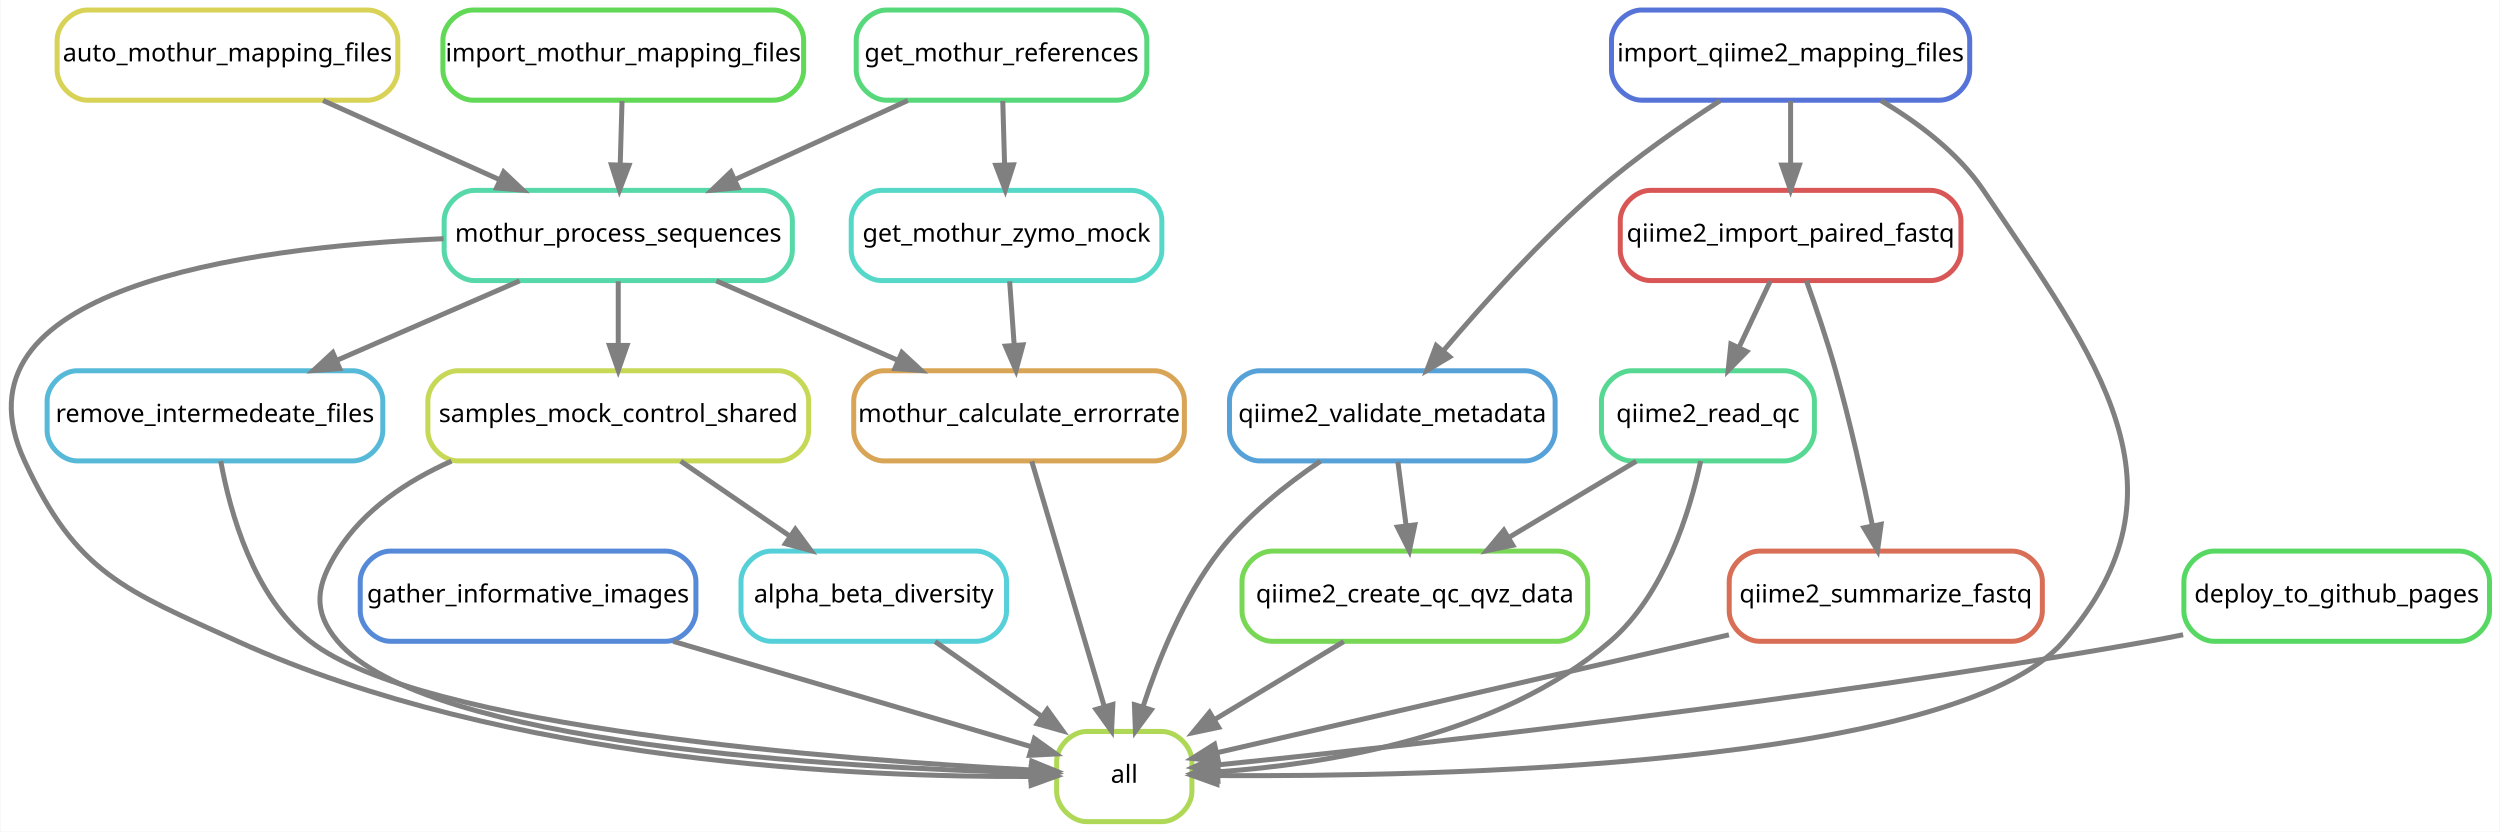
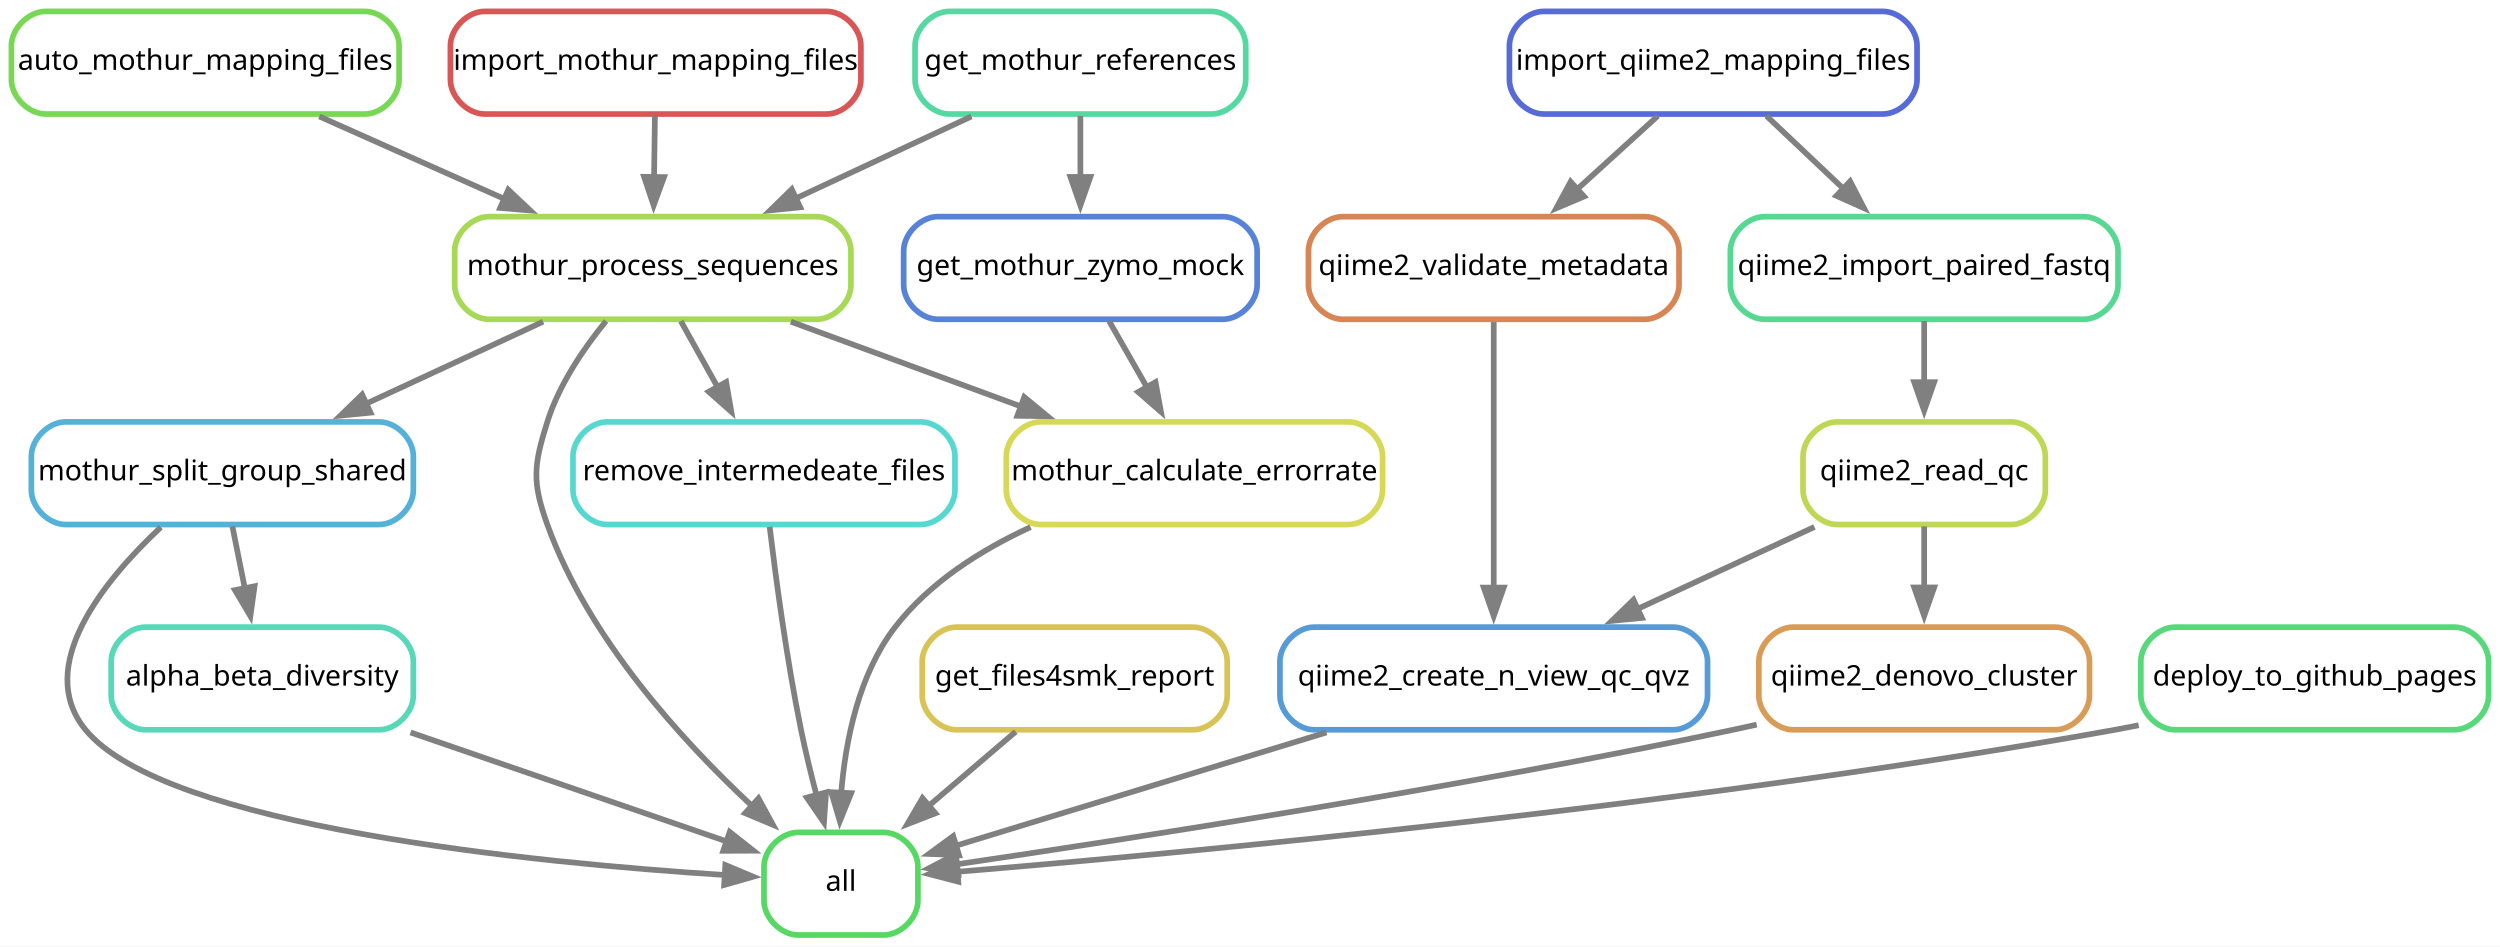
- <svg xmlns="http://www.w3.org/2000/svg" width="998pt" height="332pt" viewBox="0.00 0.00 997.61 332.00">
+ <svg xmlns="http://www.w3.org/2000/svg" width="877pt" height="332pt" viewBox="0.00 0.00 877.00 332.00">
  <g id="graph0" class="graph" transform="scale(1 1) rotate(0) translate(4 328)">
-     <polygon fill="white" stroke="none" points="-4,4 -4,-328 993.61,-328 993.61,4 -4,4" />
+     <polygon fill="white" stroke="none" points="-4,4 -4,-328 873,-328 873,4 -4,4" />
    <g id="node1" class="node">
-       <path fill="none" stroke="#afd856" stroke-width="2" d="M459.61,-36C459.61,-36 429.61,-36 429.61,-36 423.61,-36 417.61,-30 417.61,-24 417.61,-24 417.61,-12 417.61,-12 417.61,-6 423.61,0 429.61,0 429.61,0 459.61,0 459.61,0 465.61,0 471.61,-6 471.61,-12 471.61,-12 471.61,-24 471.61,-24 471.61,-30 465.61,-36 459.61,-36" />
-       <text text-anchor="middle" x="444.61" y="-15.5" font-family="sans" font-size="10.00">all</text>
+       <path fill="none" stroke="#56d863" stroke-width="2" d="M306,-36C306,-36 276,-36 276,-36 270,-36 264,-30 264,-24 264,-24 264,-12 264,-12 264,-6 270,0 276,0 276,0 306,0 306,0 312,0 318,-6 318,-12 318,-12 318,-24 318,-24 318,-30 312,-36 306,-36" />
+       <text text-anchor="middle" x="291" y="-15.5" font-family="sans" font-size="10.00">all</text>
    </g>
    <g id="node2" class="node">
-       <path fill="none" stroke="#56d8a9" stroke-width="2" d="M300.11,-252C300.11,-252 185.11,-252 185.11,-252 179.11,-252 173.11,-246 173.11,-240 173.11,-240 173.11,-228 173.11,-228 173.11,-222 179.11,-216 185.11,-216 185.11,-216 300.11,-216 300.11,-216 306.11,-216 312.11,-222 312.11,-228 312.11,-228 312.11,-240 312.11,-240 312.11,-246 306.11,-252 300.11,-252" />
-       <text text-anchor="middle" x="242.61" y="-231.5" font-family="sans" font-size="10.00">mothur_process_sequences</text>
+       <path fill="none" stroke="#a7d856" stroke-width="2" d="M282.5,-252C282.5,-252 167.5,-252 167.5,-252 161.5,-252 155.5,-246 155.5,-240 155.5,-240 155.5,-228 155.5,-228 155.5,-222 161.5,-216 167.5,-216 167.5,-216 282.5,-216 282.5,-216 288.5,-216 294.5,-222 294.5,-228 294.5,-228 294.5,-240 294.5,-240 294.5,-246 288.5,-252 282.5,-252" />
+       <text text-anchor="middle" x="225" y="-231.5" font-family="sans" font-size="10.00">mothur_process_sequences</text>
+     </g>
+     <g id="edge6" class="edge">
+       <path fill="none" stroke="grey" stroke-width="2" d="M208.58,-215.37C200.7,-205.71 192.11,-193.06 188,-180 183.2,-164.74 182.59,-159.06 188,-144 202.26,-104.28 235.2,-68.17 260.01,-45.09" />
+       <polygon fill="grey" stroke="grey" stroke-width="2" points="262.08,-47.94 267.16,-38.64 257.39,-42.74 262.08,-47.94" />
+     </g>
+     <g id="node6" class="node">
+       <path fill="none" stroke="#d6d856" stroke-width="2" d="M469,-180C469,-180 361,-180 361,-180 355,-180 349,-174 349,-168 349,-168 349,-156 349,-156 349,-150 355,-144 361,-144 361,-144 469,-144 469,-144 475,-144 481,-150 481,-156 481,-156 481,-168 481,-168 481,-174 475,-180 469,-180" />
+       <text text-anchor="middle" x="415" y="-159.5" font-family="sans" font-size="10.00">mothur_calculate_errorrate</text>
+     </g>
+     <g id="edge14" class="edge">
+       <path fill="none" stroke="grey" stroke-width="2" d="M273.44,-215.15C298.02,-206.1 328.13,-195.01 354.25,-185.38" />
+       <polygon fill="grey" stroke="grey" stroke-width="2" points="355.31,-188.72 363.48,-181.98 352.89,-182.15 355.31,-188.72" />
+     </g>
+     <g id="node8" class="node">
+       <path fill="none" stroke="#56d8d0" stroke-width="2" d="M319,-180C319,-180 209,-180 209,-180 203,-180 197,-174 197,-168 197,-168 197,-156 197,-156 197,-150 203,-144 209,-144 209,-144 319,-144 319,-144 325,-144 331,-150 331,-156 331,-156 331,-168 331,-168 331,-174 325,-180 319,-180" />
+       <text text-anchor="middle" x="264" y="-159.5" font-family="sans" font-size="10.00">remove_intermedeate_files</text>
+     </g>
+     <g id="edge16" class="edge">
+       <path fill="none" stroke="grey" stroke-width="2" d="M234.84,-215.34C238.74,-208.34 243.32,-200.12 247.69,-192.28" />
+       <polygon fill="grey" stroke="grey" stroke-width="2" points="250.74,-193.99 252.55,-183.55 244.63,-190.58 250.74,-193.99" />
+     </g>
+     <g id="node10" class="node">
+       <path fill="none" stroke="#56b1d8" stroke-width="2" d="M129,-180C129,-180 19,-180 19,-180 13,-180 7,-174 7,-168 7,-168 7,-156 7,-156 7,-150 13,-144 19,-144 19,-144 129,-144 129,-144 135,-144 141,-150 141,-156 141,-156 141,-168 141,-168 141,-174 135,-180 129,-180" />
+       <text text-anchor="middle" x="74" y="-159.5" font-family="sans" font-size="10.00">mothur_split_group_shared</text>
+     </g>
+     <g id="edge17" class="edge">
+       <path fill="none" stroke="grey" stroke-width="2" d="M186.51,-215.15C167.59,-206.38 144.55,-195.71 124.26,-186.3" />
+       <polygon fill="grey" stroke="grey" stroke-width="2" points="125.98,-183.24 115.43,-182.21 123.03,-189.59 125.98,-183.24" />
+     </g>
+     <g id="node3" class="node">
+       <path fill="none" stroke="#78d856" stroke-width="2" d="M124,-324C124,-324 12,-324 12,-324 6,-324 0,-318 0,-312 0,-312 0,-300 0,-300 0,-294 6,-288 12,-288 12,-288 124,-288 124,-288 130,-288 136,-294 136,-300 136,-300 136,-312 136,-312 136,-318 130,-324 124,-324" />
+       <text text-anchor="middle" x="68" y="-303.5" font-family="sans" font-size="10.00">auto_mothur_mapping_files</text>
+     </g>
+     <g id="edge10" class="edge">
+       <path fill="none" stroke="grey" stroke-width="2" d="M108.02,-287.15C127.79,-278.34 151.87,-267.61 173.04,-258.17" />
+       <polygon fill="grey" stroke="grey" stroke-width="2" points="174.3,-261.44 182.01,-254.17 171.45,-255.04 174.3,-261.44" />
+     </g>
+     <g id="node4" class="node">
+       <path fill="none" stroke="#56d8a2" stroke-width="2" d="M421,-324C421,-324 329,-324 329,-324 323,-324 317,-318 317,-312 317,-312 317,-300 317,-300 317,-294 323,-288 329,-288 329,-288 421,-288 421,-288 427,-288 433,-294 433,-300 433,-300 433,-312 433,-312 433,-318 427,-324 421,-324" />
+       <text text-anchor="middle" x="375" y="-303.5" font-family="sans" font-size="10.00">get_mothur_references</text>
+     </g>
+     <g id="edge11" class="edge">
+       <path fill="none" stroke="grey" stroke-width="2" d="M336.76,-287.15C318.06,-278.43 295.3,-267.81 275.21,-258.43" />
+       <polygon fill="grey" stroke="grey" stroke-width="2" points="276.72,-255.27 266.17,-254.21 273.75,-261.61 276.72,-255.27" />
+     </g>
+     <g id="node7" class="node">
+       <path fill="none" stroke="#5682d8" stroke-width="2" d="M425,-252C425,-252 325,-252 325,-252 319,-252 313,-246 313,-240 313,-240 313,-228 313,-228 313,-222 319,-216 325,-216 325,-216 425,-216 425,-216 431,-216 437,-222 437,-228 437,-228 437,-240 437,-240 437,-246 431,-252 425,-252" />
+       <text text-anchor="middle" x="375" y="-231.5" font-family="sans" font-size="10.00">get_mothur_zymo_mock</text>
+     </g>
+     <g id="edge15" class="edge">
+       <path fill="none" stroke="grey" stroke-width="2" d="M375,-287.34C375,-280.75 375,-273.08 375,-265.67" />
+       <polygon fill="grey" stroke="grey" stroke-width="2" points="378.5,-265.93 375,-255.93 371.5,-265.93 378.5,-265.93" />
+     </g>
+     <g id="node5" class="node">
+       <path fill="none" stroke="#d85656" stroke-width="2" d="M286,-324C286,-324 166,-324 166,-324 160,-324 154,-318 154,-312 154,-312 154,-300 154,-300 154,-294 160,-288 166,-288 166,-288 286,-288 286,-288 292,-288 298,-294 298,-300 298,-300 298,-312 298,-312 298,-318 292,-324 286,-324" />
+       <text text-anchor="middle" x="226" y="-303.5" font-family="sans" font-size="10.00">import_mothur_mapping_files</text>
+     </g>
+     <g id="edge12" class="edge">
+       <path fill="none" stroke="grey" stroke-width="2" d="M225.75,-287.34C225.65,-280.75 225.54,-273.08 225.44,-265.67" />
+       <polygon fill="grey" stroke="grey" stroke-width="2" points="228.94,-265.88 225.3,-255.93 221.94,-265.98 228.94,-265.88" />
+     </g>
+     <g id="edge3" class="edge">
+       <path fill="none" stroke="grey" stroke-width="2" d="M357.52,-143.09C339.91,-134.98 322.03,-123.61 310,-108 297.25,-91.47 292.6,-68.29 291.09,-49.74" />
+       <polygon fill="grey" stroke="grey" stroke-width="2" points="294.59,-49.76 290.61,-39.94 287.6,-50.1 294.59,-49.76" />
+     </g>
+     <g id="edge13" class="edge">
+       <path fill="none" stroke="grey" stroke-width="2" d="M385.09,-215.34C389.14,-208.26 393.9,-199.92 398.43,-192" />
+       <polygon fill="grey" stroke="grey" stroke-width="2" points="401.35,-193.95 403.27,-183.53 395.27,-190.48 401.35,-193.95" />
+     </g>
+     <g id="edge4" class="edge">
+       <path fill="none" stroke="grey" stroke-width="2" d="M266,-143.17C268.17,-125.12 272,-96.48 277,-72 278.54,-64.45 280.51,-56.37 282.48,-48.85" />
+       <polygon fill="grey" stroke="grey" stroke-width="2" points="285.79,-50.04 285.04,-39.47 279.03,-48.2 285.79,-50.04" />
+     </g>
+     <g id="node9" class="node">
+       <path fill="none" stroke="#d8c356" stroke-width="2" d="M414.5,-108C414.5,-108 331.5,-108 331.5,-108 325.5,-108 319.5,-102 319.5,-96 319.5,-96 319.5,-84 319.5,-84 319.5,-78 325.5,-72 331.5,-72 331.5,-72 414.5,-72 414.5,-72 420.5,-72 426.5,-78 426.5,-84 426.5,-84 426.5,-96 426.5,-96 426.5,-102 420.5,-108 414.5,-108" />
+       <text text-anchor="middle" x="373" y="-87.5" font-family="sans" font-size="10.00">get_files4smk_report</text>
    </g>
    <g id="edge2" class="edge">
-       <path fill="none" stroke="grey" stroke-width="2" d="M172.89,-232.71C92.08,-229.23 -26.22,-212.69 5.61,-144 26.43,-99.08 45.52,-92.45 90.61,-72 198.06,-23.28 340.82,-17.67 407.44,-18.03" />
-       <polygon fill="grey" stroke="grey" stroke-width="2" points="407.42,-21.53 417.46,-18.13 407.49,-14.53 407.42,-21.53" />
+       <path fill="none" stroke="grey" stroke-width="2" d="M352.31,-71.34C343.06,-63.44 331.96,-53.96 321.76,-45.26" />
+       <polygon fill="grey" stroke="grey" stroke-width="2" points="324.15,-42.7 314.27,-38.87 319.61,-48.02 324.15,-42.7" />
    </g>
-     <g id="node6" class="node">
-       <path fill="none" stroke="#d8a456" stroke-width="2" d="M456.61,-180C456.61,-180 348.61,-180 348.61,-180 342.61,-180 336.61,-174 336.61,-168 336.61,-168 336.61,-156 336.61,-156 336.61,-150 342.61,-144 348.61,-144 348.61,-144 456.61,-144 456.61,-144 462.61,-144 468.61,-150 468.61,-156 468.61,-156 468.61,-168 468.61,-168 468.61,-174 462.61,-180 456.61,-180" />
-       <text text-anchor="middle" x="402.61" y="-159.5" font-family="sans" font-size="10.00">mothur_calculate_errorrate</text>
+     <g id="edge7" class="edge">
+       <path fill="none" stroke="grey" stroke-width="2" d="M52.42,-143.06C32.28,-124.16 7.86,-94.13 26,-72 53.9,-37.97 183.19,-25.35 250.31,-21.04" />
+       <polygon fill="grey" stroke="grey" stroke-width="2" points="250.45,-24.54 260.22,-20.45 250.03,-17.55 250.45,-24.54" />
    </g>
-     <g id="edge17" class="edge">
-       <path fill="none" stroke="grey" stroke-width="2" d="M281.75,-215.88C303.63,-206.31 331.07,-194.3 354.28,-184.15" />
-       <polygon fill="grey" stroke="grey" stroke-width="2" points="355.84,-187.28 363.6,-180.07 353.04,-180.87 355.84,-187.28" />
+     <g id="node11" class="node">
+       <path fill="none" stroke="#56d8b9" stroke-width="2" d="M129,-108C129,-108 47,-108 47,-108 41,-108 35,-102 35,-96 35,-96 35,-84 35,-84 35,-78 41,-72 47,-72 47,-72 129,-72 129,-72 135,-72 141,-78 141,-84 141,-84 141,-96 141,-96 141,-102 135,-108 129,-108" />
+       <text text-anchor="middle" x="88" y="-87.5" font-family="sans" font-size="10.00">alpha_beta_diversity</text>
    </g>
-     <g id="node8" class="node">
-       <path fill="none" stroke="#56b9d8" stroke-width="2" d="M136.61,-180C136.61,-180 26.61,-180 26.61,-180 20.61,-180 14.61,-174 14.61,-168 14.61,-168 14.61,-156 14.61,-156 14.61,-150 20.61,-144 26.61,-144 26.61,-144 136.61,-144 136.61,-144 142.61,-144 148.61,-150 148.61,-156 148.61,-156 148.61,-168 148.61,-168 148.61,-174 142.61,-180 136.61,-180" />
-       <text text-anchor="middle" x="81.61" y="-159.5" font-family="sans" font-size="10.00">remove_intermedeate_files</text>
+     <g id="edge18" class="edge">
+       <path fill="none" stroke="grey" stroke-width="2" d="M77.53,-143.34C78.85,-136.75 80.38,-129.08 81.87,-121.67" />
+       <polygon fill="grey" stroke="grey" stroke-width="2" points="85.3,-122.36 83.83,-111.87 78.43,-120.99 85.3,-122.36" />
+     </g>
+     <g id="edge5" class="edge">
+       <path fill="none" stroke="grey" stroke-width="2" d="M140.01,-71.06C174.65,-59.12 219.47,-43.67 251.25,-32.71" />
+       <polygon fill="grey" stroke="grey" stroke-width="2" points="251.99,-36.15 260.31,-29.58 249.71,-29.53 251.99,-36.15" />
+     </g>
+     <g id="node12" class="node">
+       <path fill="none" stroke="#569ad8" stroke-width="2" d="M583,-108C583,-108 457,-108 457,-108 451,-108 445,-102 445,-96 445,-96 445,-84 445,-84 445,-78 451,-72 457,-72 457,-72 583,-72 583,-72 589,-72 595,-78 595,-84 595,-84 595,-96 595,-96 595,-102 589,-108 583,-108" />
+       <text text-anchor="middle" x="520" y="-87.5" font-family="sans" font-size="10.00">qiime2_create_n_view_qc_qvz</text>
+     </g>
+     <g id="edge8" class="edge">
+       <path fill="none" stroke="grey" stroke-width="2" d="M461.32,-71.06C420.61,-58.62 367.42,-42.36 331.39,-31.35" />
+       <polygon fill="grey" stroke="grey" stroke-width="2" points="332.43,-28 321.84,-28.43 330.38,-34.7 332.43,-28" />
+     </g>
+     <g id="node13" class="node">
+       <path fill="none" stroke="#d88556" stroke-width="2" d="M573,-252C573,-252 467,-252 467,-252 461,-252 455,-246 455,-240 455,-240 455,-228 455,-228 455,-222 461,-216 467,-216 467,-216 573,-216 573,-216 579,-216 585,-222 585,-228 585,-228 585,-240 585,-240 585,-246 579,-252 573,-252" />
+       <text text-anchor="middle" x="520" y="-231.5" font-family="sans" font-size="10.00">qiime2_validate_metadata</text>
+     </g>
+     <g id="edge20" class="edge">
+       <path fill="none" stroke="grey" stroke-width="2" d="M520,-215.02C520,-191.54 520,-150.11 520,-121.64" />
+       <polygon fill="grey" stroke="grey" stroke-width="2" points="523.5,-121.87 520,-111.87 516.5,-121.87 523.5,-121.87" />
+     </g>
+     <g id="node14" class="node">
+       <path fill="none" stroke="#566bd8" stroke-width="2" d="M656.5,-324C656.5,-324 537.5,-324 537.5,-324 531.5,-324 525.5,-318 525.5,-312 525.5,-312 525.5,-300 525.5,-300 525.5,-294 531.5,-288 537.5,-288 537.5,-288 656.5,-288 656.5,-288 662.5,-288 668.5,-294 668.5,-300 668.5,-300 668.5,-312 668.5,-312 668.5,-318 662.5,-324 656.5,-324" />
+       <text text-anchor="middle" x="597" y="-303.5" font-family="sans" font-size="10.00">import_qiime2_mapping_files</text>
+     </g>
+     <g id="edge21" class="edge">
+       <path fill="none" stroke="grey" stroke-width="2" d="M577.57,-287.34C568.97,-279.52 558.68,-270.16 549.19,-261.53" />
+       <polygon fill="grey" stroke="grey" stroke-width="2" points="551.69,-259.07 541.93,-254.94 546.98,-264.25 551.69,-259.07" />
+     </g>
+     <g id="node16" class="node">
+       <path fill="none" stroke="#56d892" stroke-width="2" d="M727,-252C727,-252 615,-252 615,-252 609,-252 603,-246 603,-240 603,-240 603,-228 603,-228 603,-222 609,-216 615,-216 615,-216 727,-216 727,-216 733,-216 739,-222 739,-228 739,-228 739,-240 739,-240 739,-246 733,-252 727,-252" />
+       <text text-anchor="middle" x="671" y="-231.5" font-family="sans" font-size="10.00">qiime2_import_paired_fastq</text>
+     </g>
+     <g id="edge23" class="edge">
+       <path fill="none" stroke="grey" stroke-width="2" d="M615.67,-287.34C623.85,-279.6 633.62,-270.36 642.66,-261.81" />
+       <polygon fill="grey" stroke="grey" stroke-width="2" points="645.02,-264.4 649.88,-254.98 640.21,-259.31 645.02,-264.4" />
+     </g>
+     <g id="node15" class="node">
+       <path fill="none" stroke="#bed856" stroke-width="2" d="M701.5,-180C701.5,-180 640.5,-180 640.5,-180 634.5,-180 628.5,-174 628.5,-168 628.5,-168 628.5,-156 628.5,-156 628.5,-150 634.5,-144 640.5,-144 640.5,-144 701.5,-144 701.5,-144 707.5,-144 713.5,-150 713.5,-156 713.5,-156 713.5,-168 713.5,-168 713.5,-174 707.5,-180 701.5,-180" />
+       <text text-anchor="middle" x="671" y="-159.5" font-family="sans" font-size="10.00">qiime2_read_qc</text>
    </g>
    <g id="edge19" class="edge">
-       <path fill="none" stroke="grey" stroke-width="2" d="M203.23,-215.88C181.22,-206.31 153.6,-194.3 130.25,-184.15" />
-       <polygon fill="grey" stroke="grey" stroke-width="2" points="131.44,-180.85 120.87,-180.07 128.65,-187.27 131.44,-180.85" />
+       <path fill="none" stroke="grey" stroke-width="2" d="M632.51,-143.15C613.59,-134.38 590.55,-123.71 570.26,-114.3" />
+       <polygon fill="grey" stroke="grey" stroke-width="2" points="571.98,-111.24 561.43,-110.21 569.03,-117.59 571.98,-111.24" />
    </g>
-     <g id="node10" class="node">
-       <path fill="none" stroke="#c6d856" stroke-width="2" d="M306.61,-180C306.61,-180 178.61,-180 178.61,-180 172.61,-180 166.61,-174 166.61,-168 166.61,-168 166.61,-156 166.61,-156 166.61,-150 172.61,-144 178.61,-144 178.61,-144 306.61,-144 306.61,-144 312.61,-144 318.61,-150 318.61,-156 318.61,-156 318.61,-168 318.61,-168 318.61,-174 312.61,-180 306.61,-180" />
-       <text text-anchor="middle" x="242.61" y="-159.5" font-family="sans" font-size="10.00">samples_mock_control_shared</text>
+     <g id="node17" class="node">
+       <path fill="none" stroke="#d89c56" stroke-width="2" d="M717,-108C717,-108 625,-108 625,-108 619,-108 613,-102 613,-96 613,-96 613,-84 613,-84 613,-78 619,-72 625,-72 625,-72 717,-72 717,-72 723,-72 729,-78 729,-84 729,-84 729,-96 729,-96 729,-102 723,-108 717,-108" />
+       <text text-anchor="middle" x="671" y="-87.5" font-family="sans" font-size="10.00">qiime2_denovo_cluster</text>
    </g>
-     <g id="edge20" class="edge">
-       <path fill="none" stroke="grey" stroke-width="2" d="M242.61,-215.7C242.61,-207.98 242.61,-198.71 242.61,-190.11" />
-       <polygon fill="grey" stroke="grey" stroke-width="2" points="246.11,-190.1 242.61,-180.1 239.11,-190.1 246.11,-190.1" />
-     </g>
-     <g id="node3" class="node">
-       <path fill="none" stroke="#d8d356" stroke-width="2" d="M142.61,-324C142.61,-324 30.61,-324 30.61,-324 24.61,-324 18.61,-318 18.61,-312 18.61,-312 18.61,-300 18.61,-300 18.61,-294 24.61,-288 30.61,-288 30.61,-288 142.61,-288 142.61,-288 148.61,-288 154.61,-294 154.61,-300 154.61,-300 154.61,-312 154.61,-312 154.61,-318 148.61,-324 142.61,-324" />
-       <text text-anchor="middle" x="86.61" y="-303.5" font-family="sans" font-size="10.00">auto_mothur_mapping_files</text>
-     </g>
-     <g id="edge15" class="edge">
-       <path fill="none" stroke="grey" stroke-width="2" d="M124.77,-287.88C146.01,-278.35 172.62,-266.41 195.18,-256.28" />
-       <polygon fill="grey" stroke="grey" stroke-width="2" points="196.88,-259.36 204.57,-252.07 194.02,-252.97 196.88,-259.36" />
-     </g>
-     <g id="node4" class="node">
-       <path fill="none" stroke="#56d87b" stroke-width="2" d="M441.61,-324C441.61,-324 349.61,-324 349.61,-324 343.61,-324 337.61,-318 337.61,-312 337.61,-312 337.61,-300 337.61,-300 337.61,-294 343.61,-288 349.61,-288 349.61,-288 441.61,-288 441.61,-288 447.61,-288 453.61,-294 453.61,-300 453.61,-300 453.61,-312 453.61,-312 453.61,-318 447.61,-324 441.61,-324" />
-       <text text-anchor="middle" x="395.61" y="-303.5" font-family="sans" font-size="10.00">get_mothur_references</text>
-     </g>
-     <g id="edge13" class="edge">
-       <path fill="none" stroke="grey" stroke-width="2" d="M358.18,-287.88C337.36,-278.35 311.26,-266.41 289.13,-256.28" />
-       <polygon fill="grey" stroke="grey" stroke-width="2" points="290.47,-253.05 279.92,-252.07 287.56,-259.41 290.47,-253.05" />
-     </g>
-     <g id="node7" class="node">
-       <path fill="none" stroke="#56d8c9" stroke-width="2" d="M447.61,-252C447.61,-252 347.61,-252 347.61,-252 341.61,-252 335.61,-246 335.61,-240 335.61,-240 335.61,-228 335.61,-228 335.61,-222 341.61,-216 347.61,-216 347.61,-216 447.61,-216 447.61,-216 453.61,-216 459.61,-222 459.61,-228 459.61,-228 459.61,-240 459.61,-240 459.61,-246 453.61,-252 447.61,-252" />
-       <text text-anchor="middle" x="397.61" y="-231.5" font-family="sans" font-size="10.00">get_mothur_zymo_mock</text>
-     </g>
-     <g id="edge18" class="edge">
-       <path fill="none" stroke="grey" stroke-width="2" d="M396.11,-287.7C396.33,-279.98 396.59,-270.71 396.84,-262.11" />
-       <polygon fill="grey" stroke="grey" stroke-width="2" points="400.34,-262.2 397.12,-252.1 393.34,-262 400.34,-262.2" />
-     </g>
-     <g id="node5" class="node">
-       <path fill="none" stroke="#61d856" stroke-width="2" d="M304.61,-324C304.61,-324 184.61,-324 184.61,-324 178.61,-324 172.61,-318 172.61,-312 172.61,-312 172.61,-300 172.61,-300 172.61,-294 178.61,-288 184.61,-288 184.61,-288 304.61,-288 304.61,-288 310.61,-288 316.61,-294 316.61,-300 316.61,-300 316.61,-312 316.61,-312 316.61,-318 310.61,-324 304.61,-324" />
-       <text text-anchor="middle" x="244.61" y="-303.5" font-family="sans" font-size="10.00">import_mothur_mapping_files</text>
-     </g>
-     <g id="edge14" class="edge">
-       <path fill="none" stroke="grey" stroke-width="2" d="M244.12,-287.7C243.9,-279.98 243.63,-270.71 243.39,-262.11" />
-       <polygon fill="grey" stroke="grey" stroke-width="2" points="246.89,-262 243.1,-252.1 239.89,-262.2 246.89,-262" />
-     </g>
-     <g id="edge8" class="edge">
-       <path fill="none" stroke="grey" stroke-width="2" d="M407.68,-143.87C414.87,-119.56 428.1,-74.82 436.62,-46.01" />
-       <polygon fill="grey" stroke="grey" stroke-width="2" points="440.05,-46.77 439.53,-36.19 433.34,-44.79 440.05,-46.77" />
-     </g>
-     <g id="edge16" class="edge">
-       <path fill="none" stroke="grey" stroke-width="2" d="M398.85,-215.7C399.4,-207.98 400.06,-198.71 400.68,-190.11" />
-       <polygon fill="grey" stroke="grey" stroke-width="2" points="404.17,-190.33 401.39,-180.1 397.19,-189.83 404.17,-190.33" />
-     </g>
-     <g id="edge6" class="edge">
-       <path fill="none" stroke="grey" stroke-width="2" d="M83.92,-143.94C87.64,-123.47 97,-89.72 119.61,-72 163.89,-37.32 332.07,-24.64 407.55,-20.63" />
-       <polygon fill="grey" stroke="grey" stroke-width="2" points="407.76,-24.12 417.57,-20.12 407.4,-17.13 407.76,-24.12" />
-     </g>
-     <g id="node9" class="node">
-       <path fill="none" stroke="#568ad8" stroke-width="2" d="M261.61,-108C261.61,-108 151.61,-108 151.61,-108 145.61,-108 139.61,-102 139.61,-96 139.61,-96 139.61,-84 139.61,-84 139.61,-78 145.61,-72 151.61,-72 151.61,-72 261.61,-72 261.61,-72 267.61,-72 273.61,-78 273.61,-84 273.61,-84 273.61,-96 273.61,-96 273.61,-102 267.61,-108 261.61,-108" />
-       <text text-anchor="middle" x="206.61" y="-87.5" font-family="sans" font-size="10.00">gather_informative_images</text>
-     </g>
-     <g id="edge10" class="edge">
-       <path fill="none" stroke="grey" stroke-width="2" d="M264.53,-71.97C309.12,-58.85 369.4,-41.12 407.65,-29.87" />
-       <polygon fill="grey" stroke="grey" stroke-width="2" points="408.74,-33.2 417.35,-27.02 406.77,-26.48 408.74,-33.2" />
-     </g>
-     <g id="edge12" class="edge">
-       <path fill="none" stroke="grey" stroke-width="2" d="M176.06,-143.94C158.26,-136.02 141.08,-124.54 130.61,-108 122.05,-94.48 120.28,-84.22 130.61,-72 165.65,-30.55 331.65,-21.51 407.11,-19.54" />
-       <polygon fill="grey" stroke="grey" stroke-width="2" points="407.65,-23.03 417.56,-19.3 407.49,-16.03 407.65,-23.03" />
-     </g>
-     <g id="node11" class="node">
-       <path fill="none" stroke="#56d0d8" stroke-width="2" d="M385.61,-108C385.61,-108 303.61,-108 303.61,-108 297.61,-108 291.61,-102 291.61,-96 291.61,-96 291.61,-84 291.61,-84 291.61,-78 297.61,-72 303.61,-72 303.61,-72 385.61,-72 385.61,-72 391.61,-72 397.61,-78 397.61,-84 397.61,-84 397.61,-96 397.61,-96 397.61,-102 391.61,-108 385.61,-108" />
-       <text text-anchor="middle" x="344.61" y="-87.5" font-family="sans" font-size="10.00">alpha_beta_diversity</text>
-     </g>
-     <g id="edge21" class="edge">
-       <path fill="none" stroke="grey" stroke-width="2" d="M267.56,-143.88C280.65,-134.89 296.87,-123.76 311.05,-114.03" />
-       <polygon fill="grey" stroke="grey" stroke-width="2" points="313.3,-116.73 319.56,-108.19 309.34,-110.96 313.3,-116.73" />
-     </g>
-     <g id="edge5" class="edge">
-       <path fill="none" stroke="grey" stroke-width="2" d="M369.08,-71.88C381.91,-62.89 397.81,-51.76 411.71,-42.03" />
-       <polygon fill="grey" stroke="grey" stroke-width="2" points="413.87,-44.79 420.06,-36.19 409.86,-39.06 413.87,-44.79" />
-     </g>
-     <g id="node12" class="node">
-       <path fill="none" stroke="#5673d8" stroke-width="2" d="M770.11,-324C770.11,-324 651.11,-324 651.11,-324 645.11,-324 639.11,-318 639.11,-312 639.11,-312 639.11,-300 639.11,-300 639.11,-294 645.11,-288 651.11,-288 651.11,-288 770.11,-288 770.11,-288 776.11,-288 782.11,-294 782.11,-300 782.11,-300 782.11,-312 782.11,-312 782.11,-318 776.11,-324 770.11,-324" />
-       <text text-anchor="middle" x="710.61" y="-303.5" font-family="sans" font-size="10.00">import_qiime2_mapping_files</text>
-     </g>
-     <g id="edge11" class="edge">
-       <path fill="none" stroke="grey" stroke-width="2" d="M746.65,-287.86C761.44,-279.1 777.45,-267.07 787.61,-252 833.04,-184.63 872.9,-133.34 819.61,-72 776.05,-21.85 567.61,-17.85 481.73,-18.39" />
-       <polygon fill="grey" stroke="grey" stroke-width="2" points="481.61,-14.89 471.64,-18.48 481.67,-21.89 481.61,-14.89" />
-     </g>
-     <g id="node13" class="node">
-       <path fill="none" stroke="#56a2d8" stroke-width="2" d="M604.61,-180C604.61,-180 498.61,-180 498.61,-180 492.61,-180 486.61,-174 486.61,-168 486.61,-168 486.61,-156 486.61,-156 486.61,-150 492.61,-144 498.61,-144 498.61,-144 604.61,-144 604.61,-144 610.61,-144 616.61,-150 616.61,-156 616.61,-156 616.61,-168 616.61,-168 616.61,-174 610.61,-180 604.61,-180" />
-       <text text-anchor="middle" x="551.61" y="-159.5" font-family="sans" font-size="10.00">qiime2_validate_metadata</text>
+     <g id="edge24" class="edge">
+       <path fill="none" stroke="grey" stroke-width="2" d="M671,-143.34C671,-136.75 671,-129.08 671,-121.67" />
+       <polygon fill="grey" stroke="grey" stroke-width="2" points="674.5,-121.93 671,-111.93 667.5,-121.93 674.5,-121.93" />
    </g>
    <g id="edge22" class="edge">
-       <path fill="none" stroke="grey" stroke-width="2" d="M682.43,-287.78C667.35,-278.03 648.81,-265.19 633.61,-252 610.8,-232.21 587.76,-206.59 571.93,-187.92" />
-       <polygon fill="grey" stroke="grey" stroke-width="2" points="574.51,-185.55 565.4,-180.13 569.14,-190.04 574.51,-185.55" />
+       <path fill="none" stroke="grey" stroke-width="2" d="M671,-215.34C671,-208.75 671,-201.08 671,-193.67" />
+       <polygon fill="grey" stroke="grey" stroke-width="2" points="674.5,-193.93 671,-183.93 667.5,-193.93 674.5,-193.93" />
    </g>
-     <g id="node15" class="node">
-       <path fill="none" stroke="#d85656" stroke-width="2" d="M766.61,-252C766.61,-252 654.61,-252 654.61,-252 648.61,-252 642.61,-246 642.61,-240 642.61,-240 642.61,-228 642.61,-228 642.61,-222 648.61,-216 654.61,-216 654.61,-216 766.61,-216 766.61,-216 772.61,-216 778.61,-222 778.61,-228 778.61,-228 778.61,-240 778.61,-240 778.61,-246 772.61,-252 766.61,-252" />
-       <text text-anchor="middle" x="710.61" y="-231.5" font-family="sans" font-size="10.00">qiime2_import_paired_fastq</text>
+     <g id="edge9" class="edge">
+       <path fill="none" stroke="grey" stroke-width="2" d="M612.24,-73.8C609.46,-73.18 606.7,-72.57 604,-72 506.74,-51.46 391.17,-33.56 331.36,-24.77" />
+       <polygon fill="grey" stroke="grey" stroke-width="2" points="332.17,-21.35 321.77,-23.37 331.16,-28.28 332.17,-21.35" />
    </g>
-     <g id="edge24" class="edge">
-       <path fill="none" stroke="grey" stroke-width="2" d="M710.61,-287.7C710.61,-279.98 710.61,-270.71 710.61,-262.11" />
-       <polygon fill="grey" stroke="grey" stroke-width="2" points="714.11,-262.1 710.61,-252.1 707.11,-262.1 714.11,-262.1" />
-     </g>
-     <g id="edge7" class="edge">
-       <path fill="none" stroke="grey" stroke-width="2" d="M522.95,-143.91C509.31,-134.65 493.63,-122.2 482.61,-108 468.19,-89.41 458.18,-64.52 452.06,-45.79" />
-       <polygon fill="grey" stroke="grey" stroke-width="2" points="455.36,-44.61 449.06,-36.09 448.67,-46.68 455.36,-44.61" />
-     </g>
-     <g id="node17" class="node">
-       <path fill="none" stroke="#78d856" stroke-width="2" d="M617.61,-108C617.61,-108 503.61,-108 503.61,-108 497.61,-108 491.61,-102 491.61,-96 491.61,-96 491.61,-84 491.61,-84 491.61,-78 497.61,-72 503.61,-72 503.61,-72 617.61,-72 617.61,-72 623.61,-72 629.61,-78 629.61,-84 629.61,-84 629.61,-96 629.61,-96 629.61,-102 623.61,-108 617.61,-108" />
-       <text text-anchor="middle" x="560.61" y="-87.5" font-family="sans" font-size="10.00">qiime2_create_qc_qvz_data</text>
-     </g>
-     <g id="edge27" class="edge">
-       <path fill="none" stroke="grey" stroke-width="2" d="M553.84,-143.7C554.83,-135.98 556.02,-126.71 557.13,-118.11" />
-       <polygon fill="grey" stroke="grey" stroke-width="2" points="560.61,-118.47 558.41,-108.1 553.67,-117.58 560.61,-118.47" />
-     </g>
-     <g id="node14" class="node">
-       <path fill="none" stroke="#d86e56" stroke-width="2" d="M799.11,-108C799.11,-108 698.11,-108 698.11,-108 692.11,-108 686.11,-102 686.11,-96 686.11,-96 686.11,-84 686.11,-84 686.11,-78 692.11,-72 698.11,-72 698.11,-72 799.11,-72 799.11,-72 805.11,-72 811.11,-78 811.11,-84 811.11,-84 811.11,-96 811.11,-96 811.11,-102 805.11,-108 799.11,-108" />
-       <text text-anchor="middle" x="748.61" y="-87.5" font-family="sans" font-size="10.00">qiime2_summarize_fastq</text>
+     <g id="node18" class="node">
+       <path fill="none" stroke="#56d87b" stroke-width="2" d="M857,-108C857,-108 759,-108 759,-108 753,-108 747,-102 747,-96 747,-96 747,-84 747,-84 747,-78 753,-72 759,-72 759,-72 857,-72 857,-72 863,-72 869,-78 869,-84 869,-84 869,-96 869,-96 869,-102 863,-108 857,-108" />
+       <text text-anchor="middle" x="808" y="-87.5" font-family="sans" font-size="10.00">deploy_to_github_pages</text>
    </g>
    <g id="edge1" class="edge">
-       <path fill="none" stroke="grey" stroke-width="2" d="M685.99,-74.58C624.36,-60.39 532.33,-39.2 481.56,-27.51" />
-       <polygon fill="grey" stroke="grey" stroke-width="2" points="482.21,-24.07 471.68,-25.23 480.64,-30.89 482.21,-24.07" />
-     </g>
-     <g id="edge23" class="edge">
-       <path fill="none" stroke="grey" stroke-width="2" d="M716.92,-215.96C720.6,-205.64 725.19,-192.16 728.61,-180 734.37,-159.55 739.58,-136.09 743.24,-118.39" />
-       <polygon fill="grey" stroke="grey" stroke-width="2" points="746.75,-118.69 745.31,-108.2 739.89,-117.3 746.75,-118.69" />
-     </g>
-     <g id="node16" class="node">
-       <path fill="none" stroke="#56d892" stroke-width="2" d="M708.11,-180C708.11,-180 647.11,-180 647.11,-180 641.11,-180 635.11,-174 635.11,-168 635.11,-168 635.11,-156 635.11,-156 635.11,-150 641.11,-144 647.11,-144 647.11,-144 708.11,-144 708.11,-144 714.11,-144 720.11,-150 720.11,-156 720.11,-156 720.11,-168 720.11,-168 720.11,-174 714.11,-180 708.11,-180" />
-       <text text-anchor="middle" x="677.61" y="-159.5" font-family="sans" font-size="10.00">qiime2_read_qc</text>
-     </g>
-     <g id="edge25" class="edge">
-       <path fill="none" stroke="grey" stroke-width="2" d="M702.46,-215.7C698.7,-207.73 694.16,-198.1 689.99,-189.26" />
-       <polygon fill="grey" stroke="grey" stroke-width="2" points="693.11,-187.66 685.68,-180.1 686.77,-190.64 693.11,-187.66" />
-     </g>
-     <g id="edge3" class="edge">
-       <path fill="none" stroke="grey" stroke-width="2" d="M674.72,-143.96C670.4,-123.84 660.32,-90.74 638.61,-72 594.27,-33.72 524.72,-22.85 482.05,-19.9" />
-       <polygon fill="grey" stroke="grey" stroke-width="2" points="482,-16.4 471.82,-19.32 481.6,-23.38 482,-16.4" />
-     </g>
-     <g id="edge26" class="edge">
-       <path fill="none" stroke="grey" stroke-width="2" d="M648.99,-143.88C633.69,-134.72 614.67,-123.34 598.19,-113.48" />
-       <polygon fill="grey" stroke="grey" stroke-width="2" points="599.72,-110.32 589.34,-108.19 596.13,-116.33 599.72,-110.32" />
-     </g>
-     <g id="edge4" class="edge">
-       <path fill="none" stroke="grey" stroke-width="2" d="M532.24,-71.88C516.73,-62.52 497.36,-50.83 480.78,-40.83" />
-       <polygon fill="grey" stroke="grey" stroke-width="2" points="482.27,-37.64 471.9,-35.47 478.65,-43.63 482.27,-37.64" />
-     </g>
-     <g id="node18" class="node">
-       <path fill="none" stroke="#56d863" stroke-width="2" d="M977.61,-108C977.61,-108 879.61,-108 879.61,-108 873.61,-108 867.61,-102 867.61,-96 867.61,-96 867.61,-84 867.61,-84 867.61,-78 873.61,-72 879.61,-72 879.61,-72 977.61,-72 977.61,-72 983.61,-72 989.61,-78 989.61,-84 989.61,-84 989.61,-96 989.61,-96 989.61,-102 983.61,-108 977.61,-108" />
-       <text text-anchor="middle" x="928.61" y="-87.5" font-family="sans" font-size="10.00">deploy_to_github_pages</text>
-     </g>
-     <g id="edge9" class="edge">
-       <path fill="none" stroke="grey" stroke-width="2" d="M867.31,-74.61C862.69,-73.68 858.08,-72.79 853.61,-72 717.55,-47.82 554.17,-29.97 482,-22.66" />
-       <polygon fill="grey" stroke="grey" stroke-width="2" points="482.33,-19.17 472.03,-21.65 481.63,-26.14 482.33,-19.17" />
+       <path fill="none" stroke="grey" stroke-width="2" d="M746.25,-73.58C743.47,-73.02 740.71,-72.49 738,-72 589.32,-45.23 410.29,-28.67 331.53,-22.16" />
+       <polygon fill="grey" stroke="grey" stroke-width="2" points="332.16,-18.7 321.91,-21.38 331.6,-25.68 332.16,-18.7" />
    </g>
  </g>
</svg>
